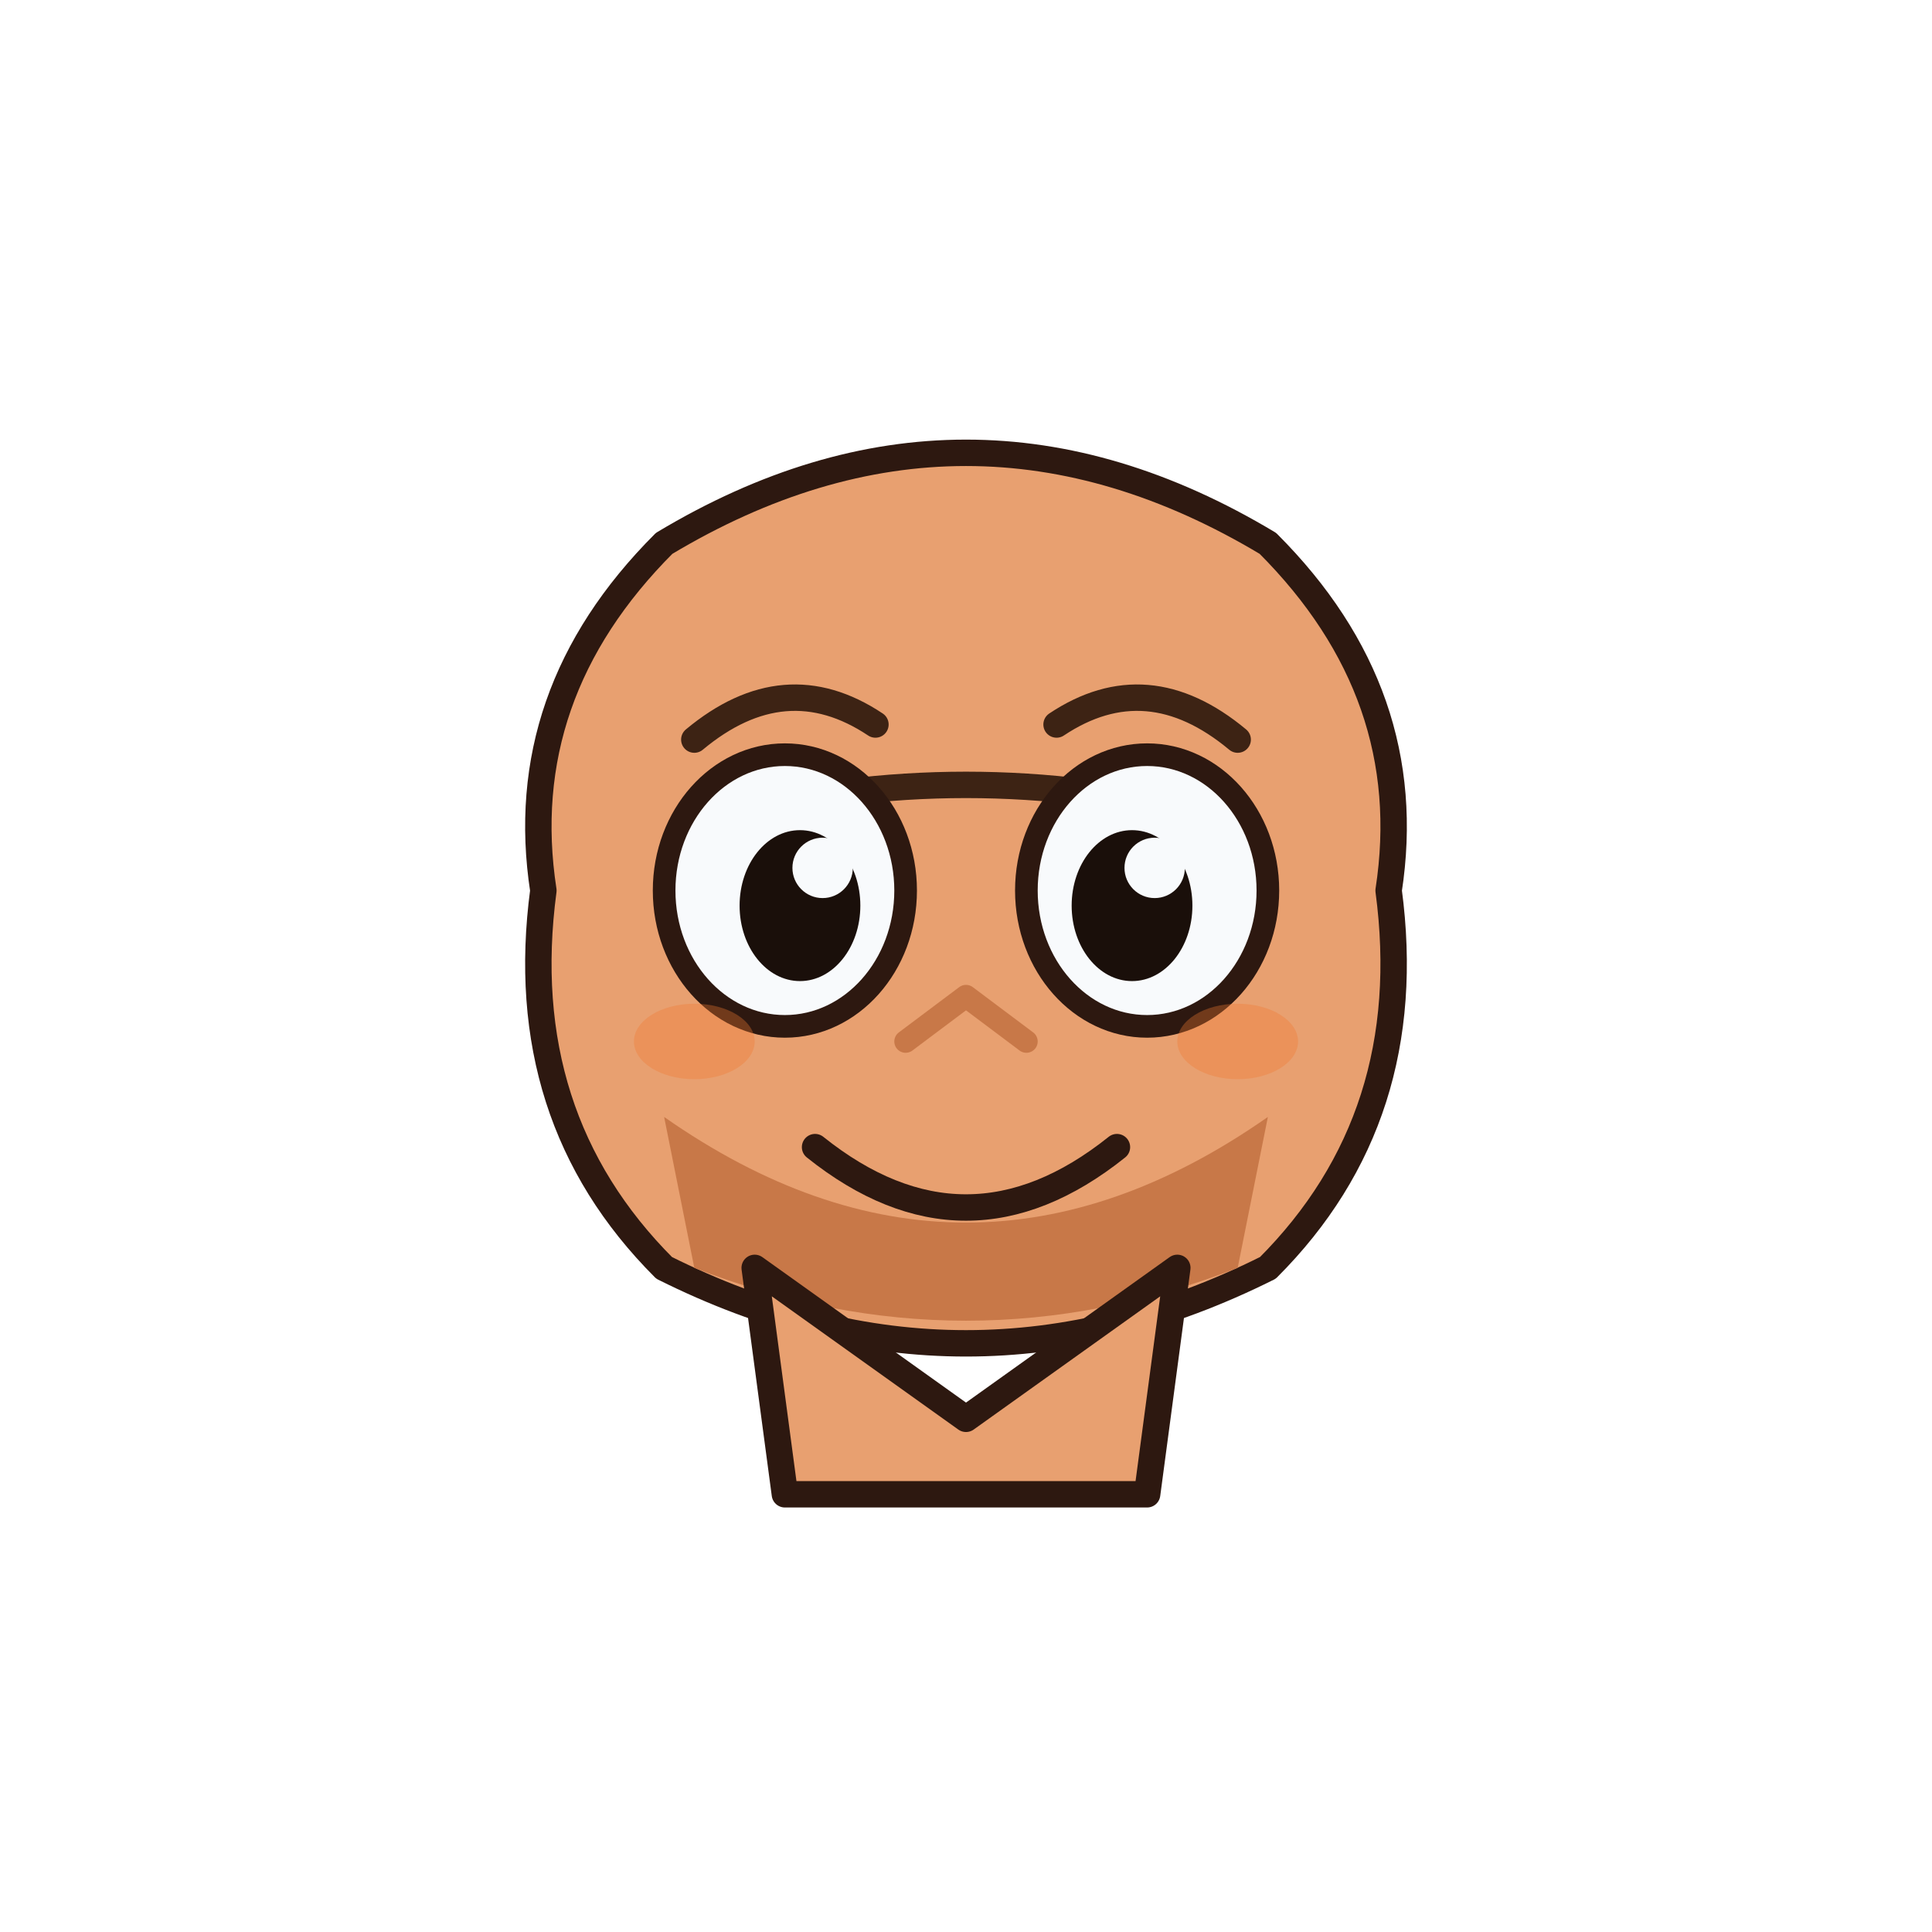
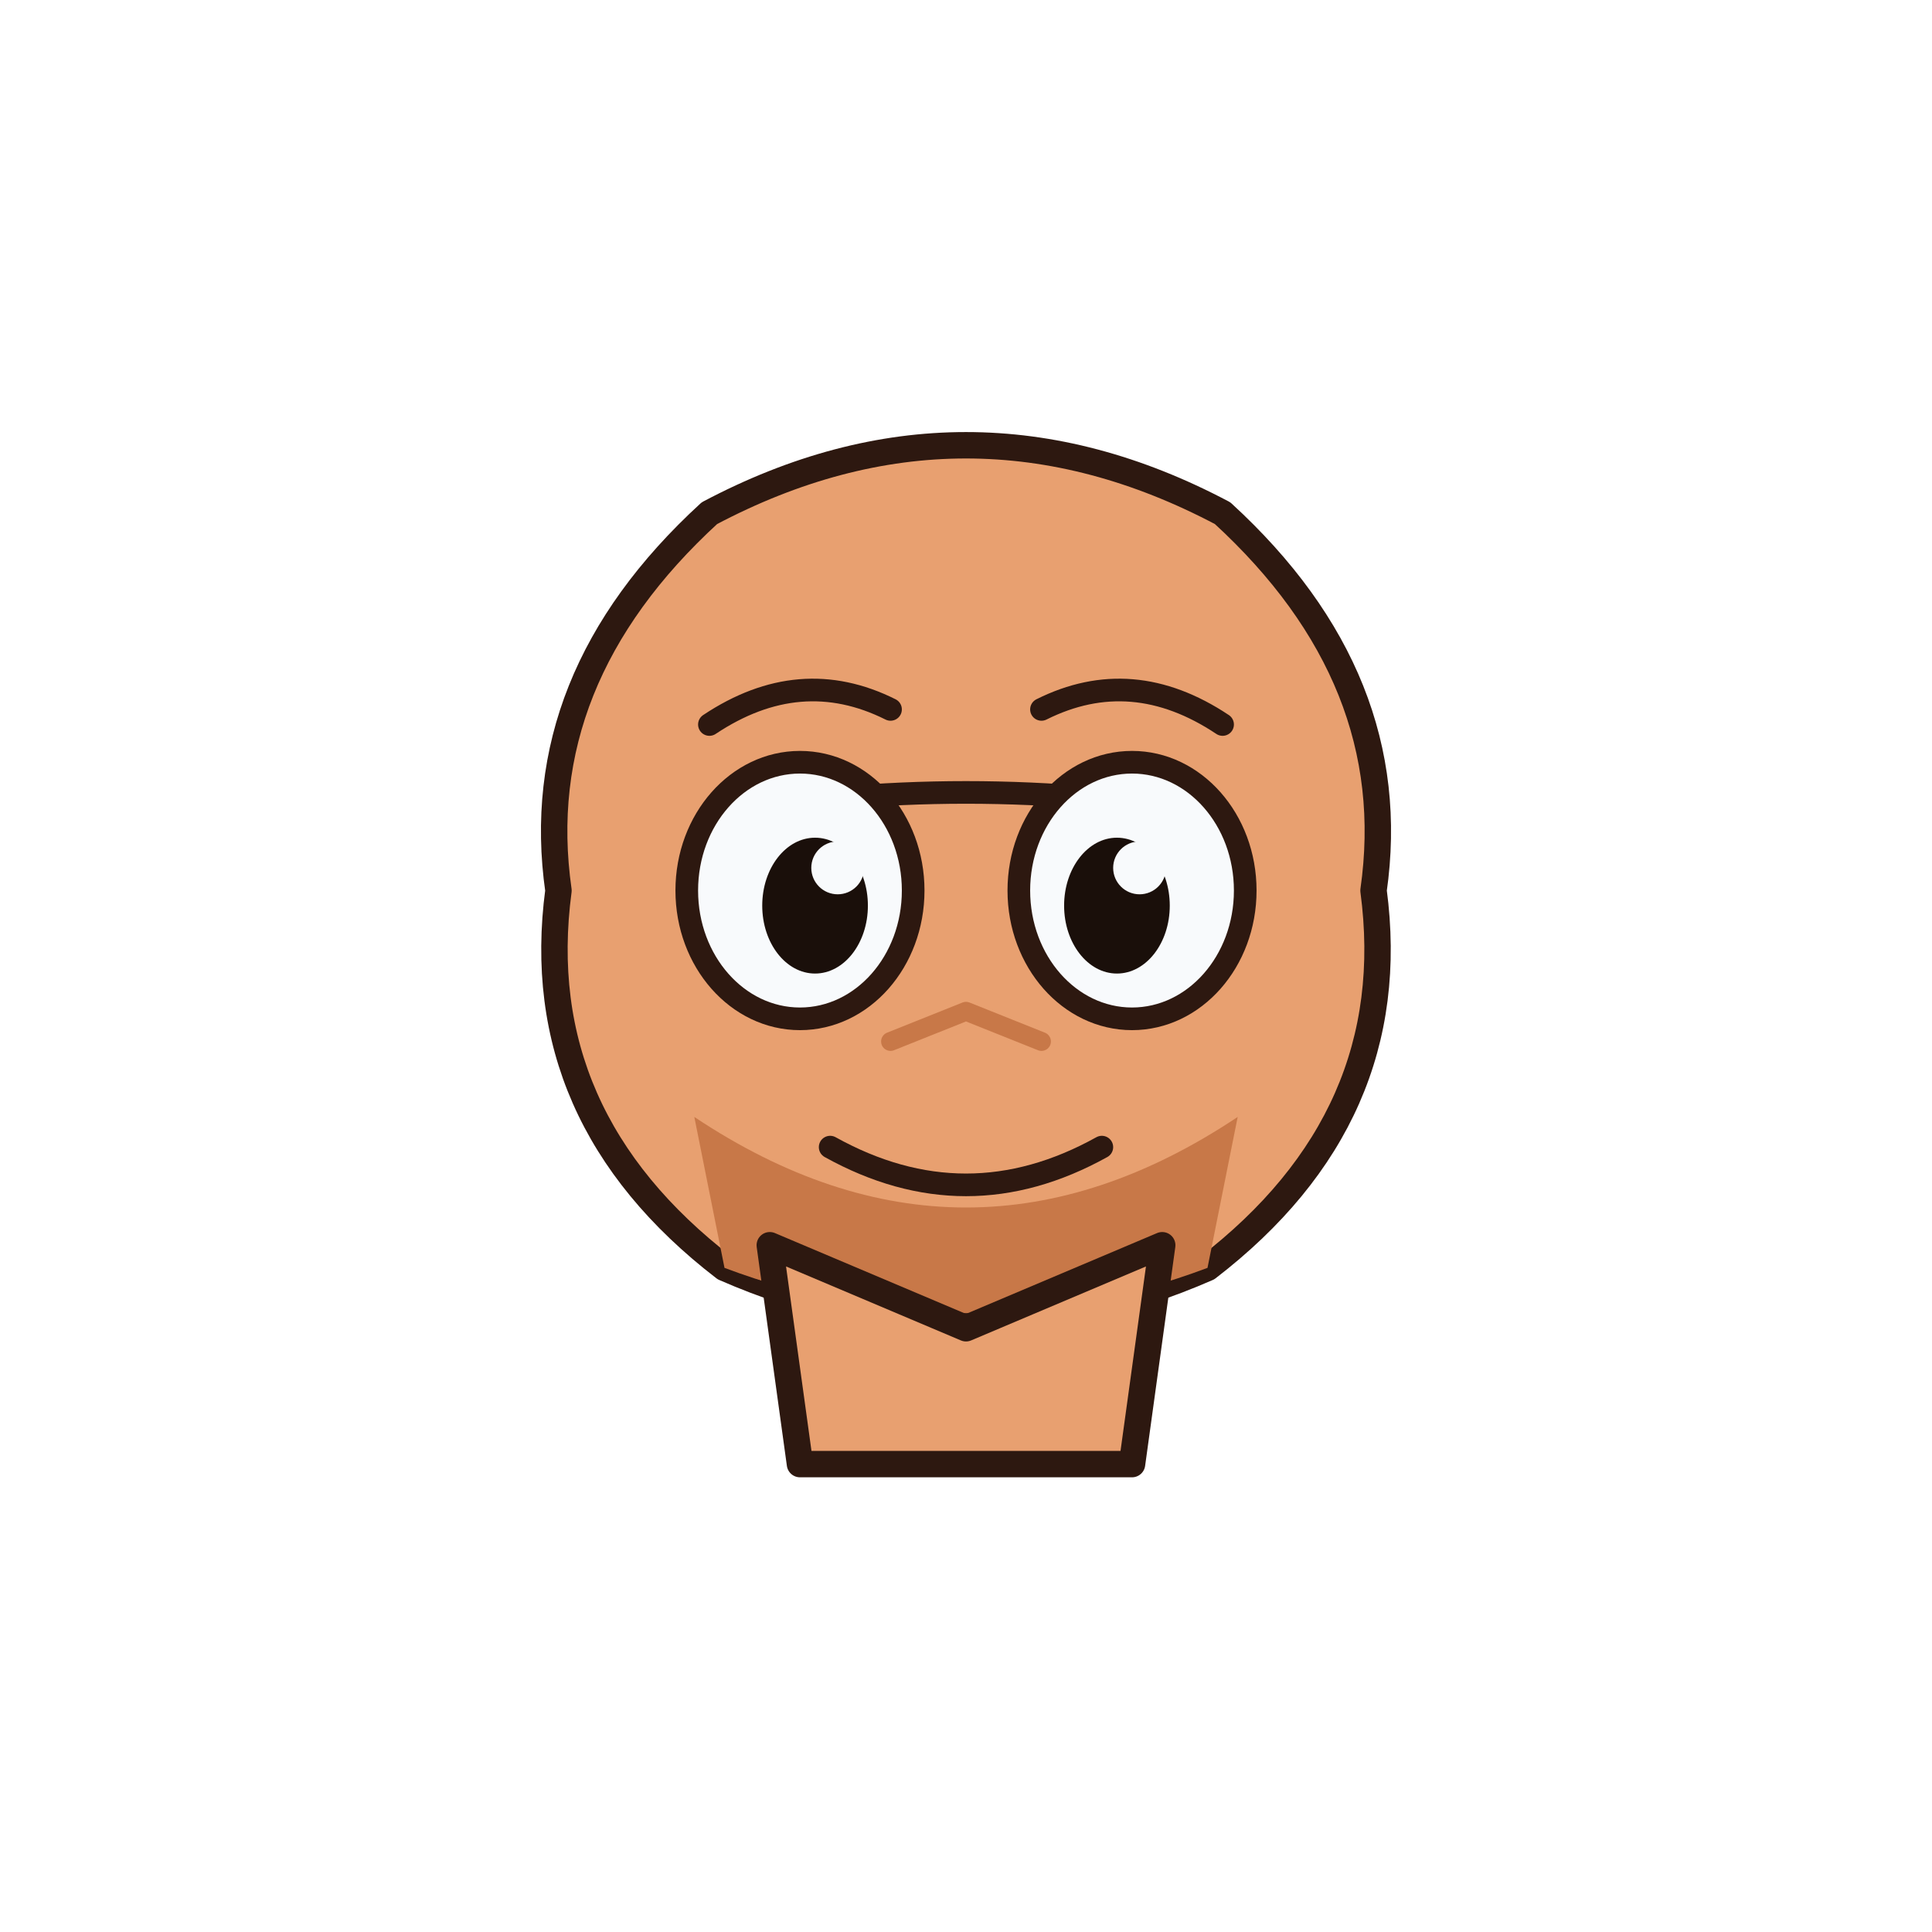
<svg xmlns="http://www.w3.org/2000/svg" viewBox="0 0 256 256" width="256" height="256" aria-hidden="true">
  <g fill-rule="evenodd" stroke-linejoin="round" stroke-linecap="round">
-     <path d="M 72 118 Q 68 92 88 72 Q 128 48 168 72 Q 188 92 184 118 Q 188 148 168 168 Q 128 188 88 168 Q 68 148 72 118 Z" fill="#e8a070" stroke="#2d1810" stroke-width="3.5" />
-     <path d="M 88 148 Q 128 176 168 148 L 164 168 Q 128 182 92 168 Z" fill="#c87848" stroke="none" />
-     <path d="M 100 168 L 128 188 L 156 168 L 152 198 L 104 198 Z" fill="#e8a070" stroke="#2d1810" stroke-width="3.5" />
-     <path d="M 96 108 Q 128 100 160 108" fill="none" stroke="#3d2314" stroke-width="3.5" stroke-linecap="round" />
-     <ellipse cx="104" cy="118" rx="16" ry="18" fill="#f8fafc" stroke="#2d1810" stroke-width="3" />
-     <ellipse cx="152" cy="118" rx="16" ry="18" fill="#f8fafc" stroke="#2d1810" stroke-width="3" />
-     <ellipse cx="106" cy="120" rx="8" ry="10" fill="#1a0f0a" />
-     <ellipse cx="150" cy="120" rx="8" ry="10" fill="#1a0f0a" />
-     <circle cx="109" cy="115" r="4" fill="#f8fafc" />
-     <circle cx="153" cy="115" r="4" fill="#f8fafc" />
-     <path d="M 120 138 L 128 132 L 136 138" fill="none" stroke="#c87848" stroke-width="3" stroke-linecap="round" />
-     <path d="M 108 152 Q 128 168 148 152" fill="none" stroke="#2d1810" stroke-width="3.5" stroke-linecap="round" />
-     <path d="M 92 98 Q 104 88 116 96" fill="none" stroke="#3d2314" stroke-width="3.5" stroke-linecap="round" />
-     <path d="M 140 96 Q 152 88 164 98" fill="none" stroke="#3d2314" stroke-width="3.5" stroke-linecap="round" />
-     <ellipse cx="92" cy="138" rx="8" ry="5" fill="#f07830" opacity="0.35" />
-     <ellipse cx="164" cy="138" rx="8" ry="5" fill="#f07830" opacity="0.35" />
+     <path d="M 74 118 Q 70 90 94 68 Q 128 50 162 68 Q 186 90 182 118 Q 186 148 160 168 Q 128 182 96 168 Q 70 148 74 118 Z" fill="#e8a070" stroke="#2d1810" stroke-width="3.5" />
+     <path d="M 92 148 Q 128 172 164 148 L 160 168 Q 128 180 96 168 Z" fill="#c87848" stroke="none" />
+     <path d="M 102 165 L 128 176 L 154 165 L 150 194 L 106 194 Z" fill="#e8a070" stroke="#2d1810" stroke-width="3.5" />
+     <path d="M 94 108 Q 128 102 162 108" fill="none" stroke="#2d1810" stroke-width="3" stroke-linecap="round" />
+     <ellipse cx="106" cy="118" rx="15" ry="17" fill="#f8fafc" stroke="#2d1810" stroke-width="3" />
+     <ellipse cx="150" cy="118" rx="15" ry="17" fill="#f8fafc" stroke="#2d1810" stroke-width="3" />
+     <ellipse cx="108" cy="120" rx="7" ry="9" fill="#1a0f0a" />
+     <ellipse cx="148" cy="120" rx="7" ry="9" fill="#1a0f0a" />
+     <circle cx="111" cy="115" r="3.5" fill="#f8fafc" />
+     <circle cx="151" cy="115" r="3.5" fill="#f8fafc" />
+     <path d="M 118 138 L 128 134 L 138 138" fill="none" stroke="#c87848" stroke-width="2.5" stroke-linecap="round" />
+     <path d="M 110 152 Q 128 162 146 152" fill="none" stroke="#2d1810" stroke-width="3" stroke-linecap="round" />
+     <path d="M 94 96 Q 106 88 118 94" fill="none" stroke="#2d1810" stroke-width="3" stroke-linecap="round" />
+     <path d="M 138 94 Q 150 88 162 96" fill="none" stroke="#2d1810" stroke-width="3" stroke-linecap="round" />
  </g>
</svg>
